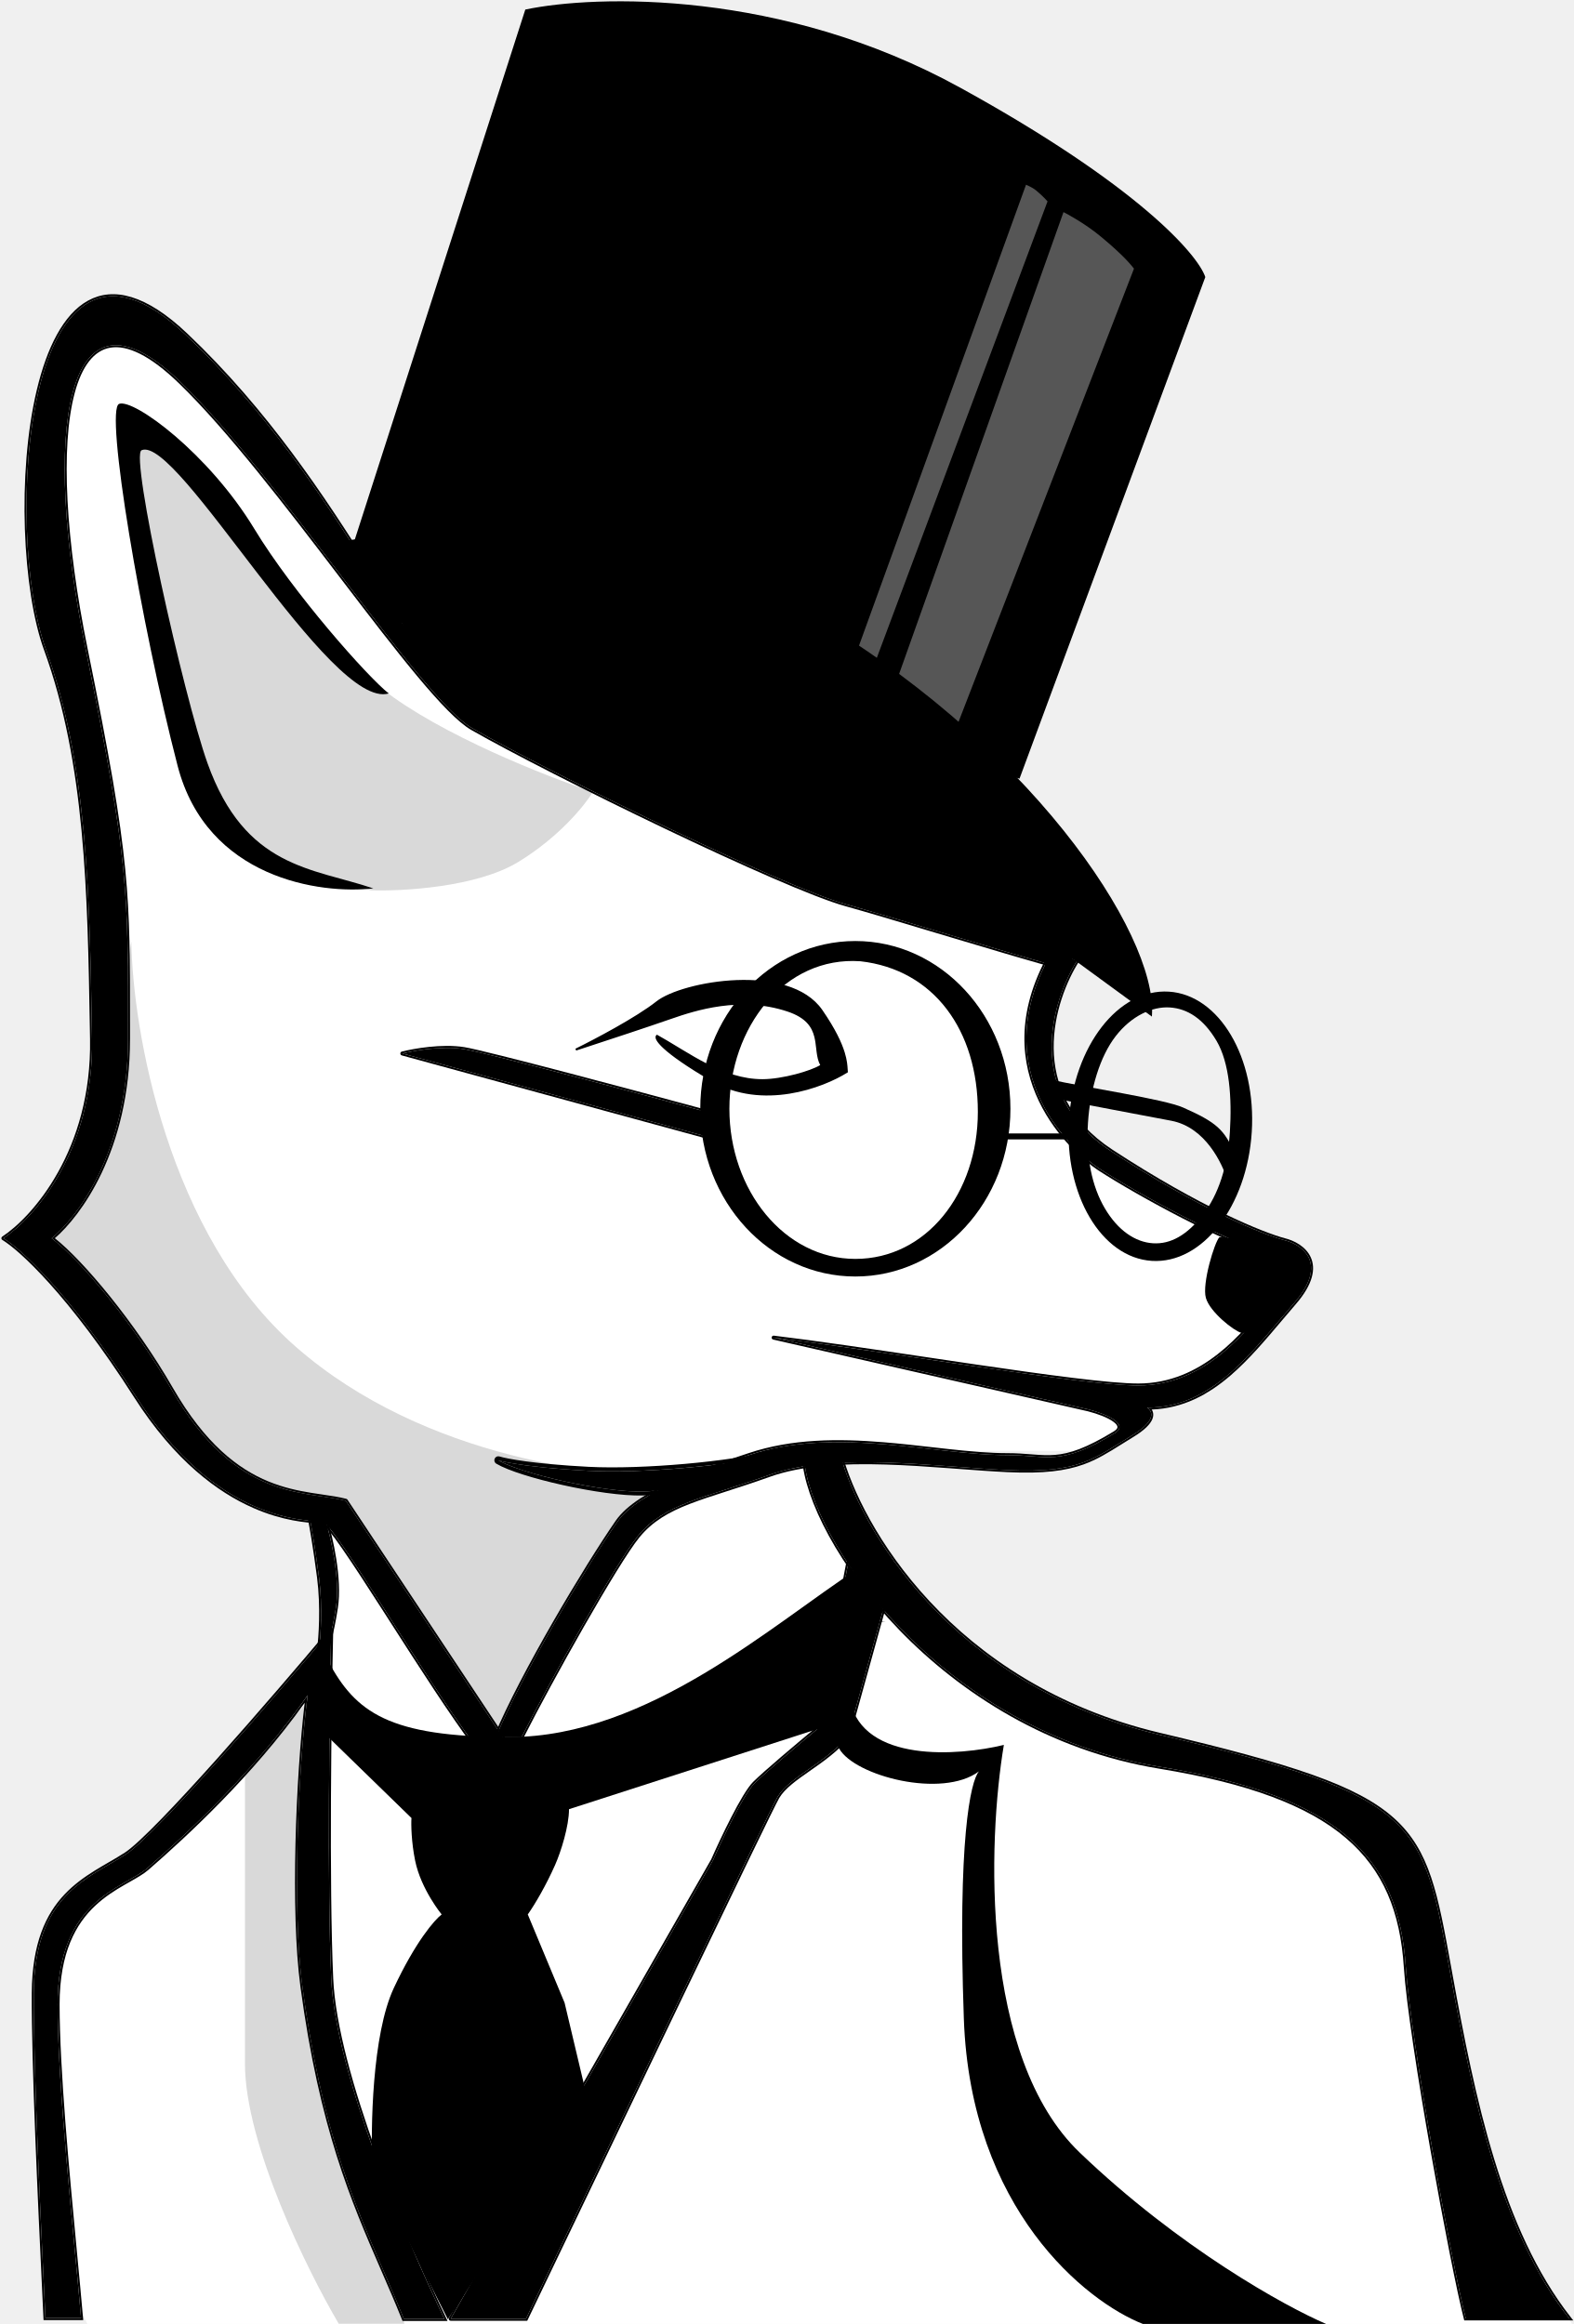
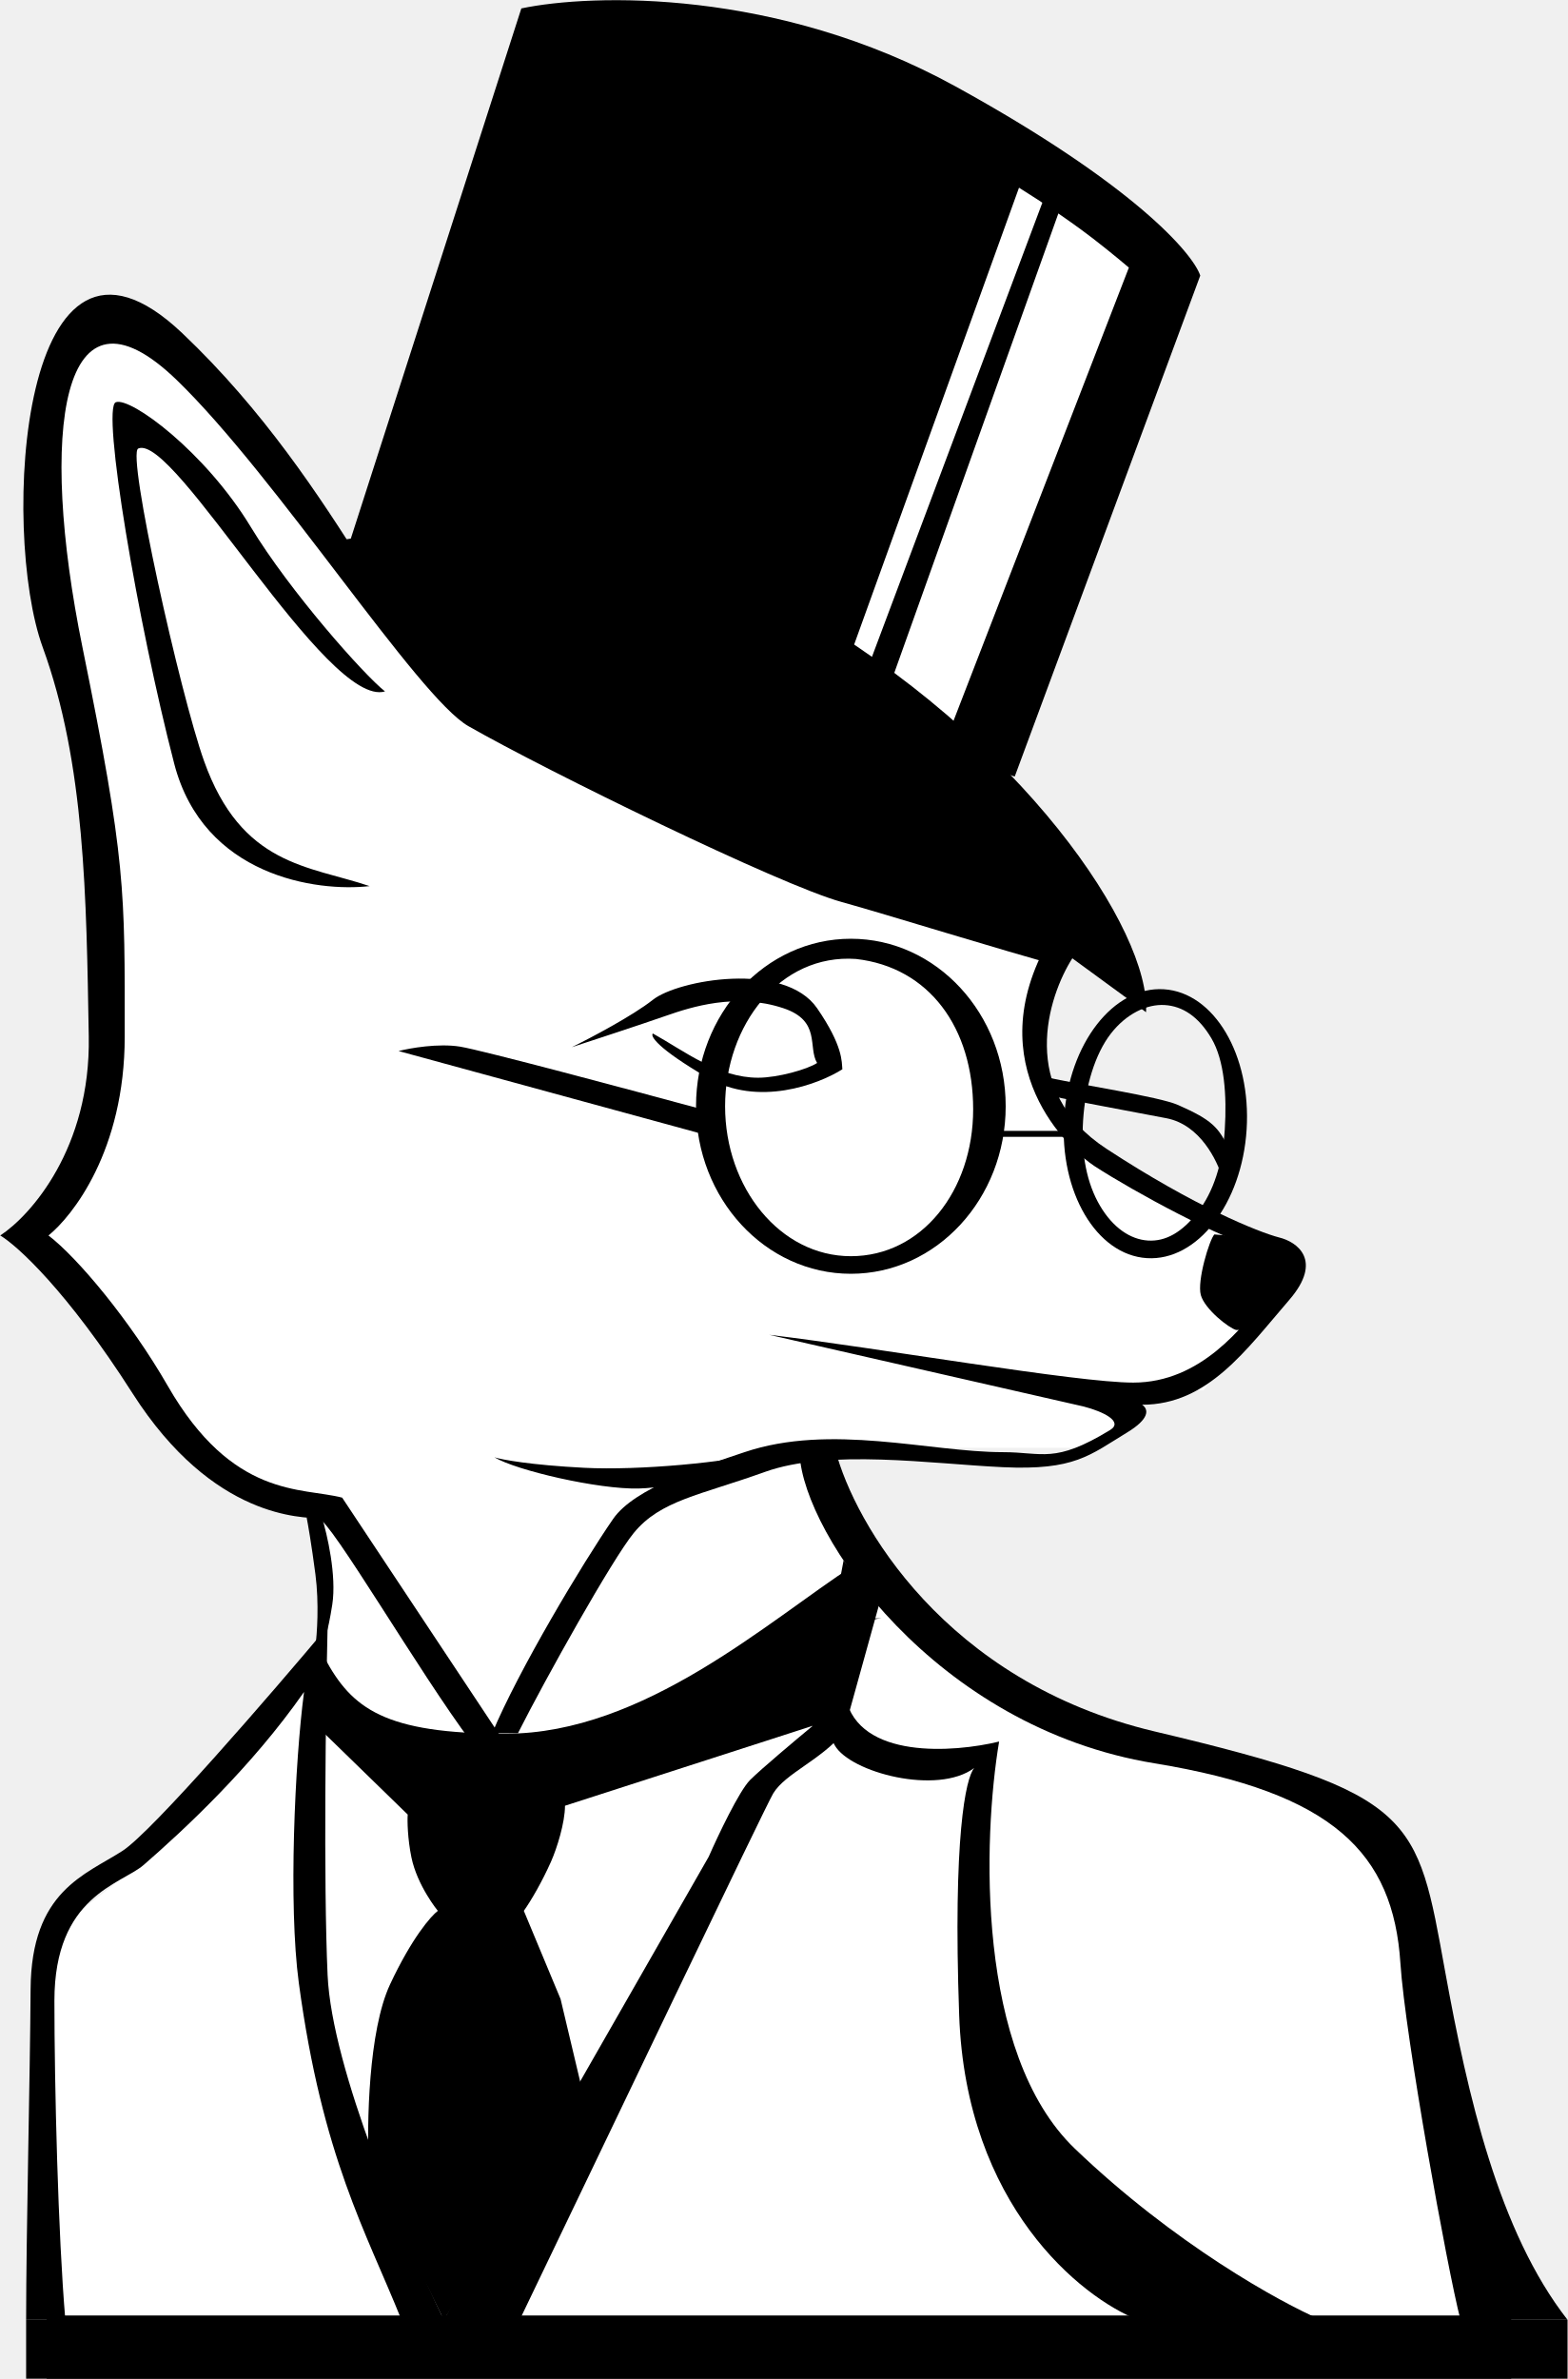
- <svg xmlns="http://www.w3.org/2000/svg" width="792" height="1170" viewBox="0 0 792 1170" fill="none">
-   <path d="M791.321 1169.97H43.951L21.719 1123.46V1024.91L32.153 971.582L58.818 950.713L120.266 886.948L163.163 844.051V769.851L153.888 758.257L112.15 740.867L84.325 709.564L50.703 662.03L14.763 624.93L32.153 607.539L58.818 528.702L43.951 379.143L21.719 263.205L32.153 177.412L58.818 162.34L102.874 187.846L172.437 281.755L534.161 474.211L522.567 528.702L534.161 557.686L579.377 599.423L640.823 624.93L654.736 640.001L608.361 701.448H579.377L570.102 716.52L555.03 730.432H534.161H417.064L424.021 769.851L522.567 860.282L654.736 903.179L713.864 950.713L735.892 1085.2L791.321 1169.97Z" fill="white" />
-   <path d="M170.518 1169.89H203.569L170.518 1050.67L159.894 946.797V851.184L123.302 891.317V1038.87C123.302 1079.47 154.779 1143.14 170.518 1169.89Z" fill="#D9D9D9" />
-   <path d="M260.704 434.062C239.933 446.65 202.744 448.748 186.746 448.224L133.245 434.062L104.134 404.951L80.531 333.354L70.302 235.793V216.123L112.002 252.315C126.426 274.083 162.671 323.44 192.254 346.729C221.837 370.018 275.391 391.051 298.469 398.657C294.536 405.213 281.475 421.473 260.704 434.062Z" fill="#D9D9D9" />
-   <path d="M148.991 678.106C84.302 621.503 66.782 518.405 66.108 473.932L49.936 575.008L13.548 623.525L66.108 678.106L110.582 742.795L169.206 765.032L233.895 862.066L258.154 874.195L308.692 781.204L345.08 742.795C306.671 744.817 213.68 734.709 148.991 678.106Z" fill="#D9D9D9" />
-   <path d="M160.579 794.045C162.524 808.959 161.39 824.574 160.579 830.517H163.821C164.631 829.572 166.82 824.033 169.089 809.444C171.358 794.855 166.522 773.918 163.821 765.272H156.121C156.797 768.65 158.634 779.132 160.579 794.045Z" fill="black" />
-   <path fill-rule="evenodd" clip-rule="evenodd" d="M159.826 831.175C159.636 830.957 159.549 830.668 159.588 830.382C160.39 824.5 161.518 808.977 159.587 794.175C157.644 779.277 155.81 768.818 155.141 765.469C155.082 765.175 155.158 764.87 155.348 764.638C155.538 764.407 155.822 764.272 156.121 764.272H163.821C164.258 764.272 164.645 764.557 164.775 764.974C166.14 769.342 168.036 776.786 169.307 784.976C170.576 793.152 171.235 802.153 170.077 809.598C168.938 816.919 167.816 821.992 166.871 825.367C166.398 827.054 165.966 828.328 165.594 829.251C165.237 830.139 164.898 830.797 164.58 831.168C164.39 831.39 164.113 831.517 163.821 831.517H160.579C160.29 831.517 160.016 831.393 159.826 831.175ZM160.579 830.517H163.821C164.631 829.572 166.82 824.033 169.089 809.444C171.358 794.855 166.522 773.918 163.821 765.272H156.121C156.178 765.556 156.243 765.89 156.315 766.272C157.106 770.442 158.797 780.385 160.579 794.045C162.424 808.186 161.499 822.958 160.707 829.517C160.664 829.876 160.621 830.21 160.579 830.517Z" fill="black" />
-   <path d="M583.681 873.36C477.858 848.326 432.379 767.987 422.896 731.953C422.896 731.953 404.662 732.083 404.768 733.968C407.034 774.252 472.815 871.295 583.681 889.441C673.665 904.168 704.066 934.611 707.655 990.276C710 1026.65 731.159 1141.38 737.852 1167.18H789.878C755.129 1122.75 741.564 1056.84 730.185 994.261C715.961 916.031 715.961 904.652 583.681 873.36Z" fill="black" />
-   <path fill-rule="evenodd" clip-rule="evenodd" d="M422.889 730.953C423.346 730.95 423.747 731.257 423.863 731.699C433.272 767.451 478.518 847.455 583.912 872.387C616.985 880.21 641.833 886.799 660.713 893.508C679.59 900.217 692.577 907.072 701.874 915.466C719.858 931.704 723.817 953.539 730.452 990.133C730.687 991.431 730.926 992.747 731.169 994.082C742.557 1056.72 756.095 1122.36 790.666 1166.56L791.93 1168.18H737.078L736.884 1167.43C733.526 1154.48 726.557 1119.31 720.138 1082.86C713.721 1046.42 707.834 1008.59 706.657 990.34C704.875 962.695 696.453 941.456 677.419 925.269C658.33 909.036 628.452 897.781 583.52 890.427C527.833 881.313 483.486 852.388 452.782 820.702C437.429 804.859 425.474 788.312 417.211 773.183C408.959 758.074 404.348 744.305 403.769 734.024C403.737 733.452 404.073 733.064 404.321 732.861C404.571 732.656 404.878 732.512 405.164 732.404C405.747 732.184 406.53 732.012 407.394 731.871C409.142 731.585 411.453 731.39 413.733 731.255C416.022 731.12 418.31 731.045 420.024 731.003C420.882 730.982 421.597 730.97 422.098 730.962C422.349 730.959 422.546 730.957 422.681 730.955L422.835 730.954L422.889 730.953C422.889 730.953 422.889 730.953 422.896 731.953C422.896 731.953 404.662 732.083 404.768 733.968C407.034 774.252 472.815 871.295 583.681 889.441C673.665 904.168 704.066 934.611 707.655 990.276C710 1026.65 731.159 1141.38 737.852 1167.18H789.878C789.618 1166.84 789.36 1166.51 789.102 1166.18C754.927 1121.76 741.479 1056.38 730.185 994.261C729.957 993.006 729.732 991.768 729.511 990.547C715.927 915.66 713.839 904.15 583.681 873.36C477.858 848.326 432.379 767.987 422.896 731.953L422.889 730.953Z" fill="black" />
-   <path d="M589.728 564.258C606.861 567.596 615.225 585.767 617.821 594.019C619.675 592.35 624.35 586.833 621.436 580.39C616.151 568.709 612.535 565.093 595.569 557.583C585.922 553.313 546.432 547.478 528.261 543.398L532.155 553.133C543.837 555.729 572.595 560.921 589.728 564.258Z" fill="black" />
-   <path d="M264.428 4.812L178.385 272.294L339.248 339.632L513.205 392.006L606.73 139.488C602.989 128.265 573.061 93.474 483.277 44.093C393.493 -5.289 299.968 -2.67 264.428 4.812Z" fill="black" />
-   <path d="M542.38 483.382C529.839 502.926 514.655 550.322 559.392 579.605C604.13 608.888 636.102 621.632 646.496 624.343C655.421 626.49 668.932 635.799 651.579 655.863C629.888 680.943 610.625 708.669 577.41 708.669C580.886 711.038 581.162 715.792 569.899 722.63C550.919 734.154 543.463 741.841 507.198 740.147C470.934 738.452 419.802 730.81 387.113 742.578C354.423 754.347 334.569 756.815 321.057 773.377C310.248 786.627 276.939 846.102 262.701 874.287H249.733C262.808 842.878 295.158 788.734 310.727 766.206C321.607 750.462 355.91 739.671 376.959 732.577C420.545 717.887 470.387 732.577 507.198 732.577C527.408 732.577 533.168 738.572 561.24 721.443C568.23 717.178 557.753 712.091 547.927 709.555L389.431 673.418C445.063 680.075 544.344 697.51 572.969 697.51C607.147 697.51 628.24 669.171 640.488 653.923C646.387 647.726 650.684 632.951 636.526 629.832C618.829 625.934 573.201 601.272 553.316 588.306C541.233 580.428 495.049 540.436 528.749 480.688L542.38 483.382Z" fill="black" />
-   <path fill-rule="evenodd" clip-rule="evenodd" d="M577.41 708.67C577.55 708.765 577.684 708.863 577.813 708.966C578.081 709.181 578.325 709.412 578.539 709.659C580.777 712.248 579.766 716.64 569.899 722.631C567.814 723.897 565.868 725.116 564.007 726.282C548.933 735.73 539.479 741.655 507.198 740.147C499.531 739.789 491.199 739.165 482.517 738.514C450.137 736.089 412.891 733.298 387.113 742.578C379.177 745.435 371.997 747.744 365.481 749.84C345.157 756.376 331.289 760.836 321.057 773.377C310.248 786.627 276.939 846.102 262.701 874.287H249.733C249.871 873.957 250.011 873.623 250.153 873.287C263.487 841.741 295.322 788.497 310.727 766.206C321.009 751.328 352.209 740.873 373.373 733.781C374.605 733.368 375.802 732.967 376.959 732.577C406.795 722.522 439.561 726.232 469.073 729.575C482.675 731.115 495.585 732.577 507.198 732.577C511.701 732.577 515.486 732.875 518.96 733.148C531.082 734.101 539.422 734.756 561.24 721.443C568.23 717.178 557.753 712.092 547.927 709.556L400.426 675.926L400.424 675.925L389.431 673.419C392.61 673.799 395.932 674.215 399.375 674.66C418.962 677.195 442.473 680.698 465.979 684.201C510.641 690.857 555.286 697.51 572.969 697.51C605.672 697.51 626.395 671.565 638.853 655.967C639.415 655.264 639.96 654.581 640.488 653.923C646.388 647.726 650.684 632.951 636.526 629.832C618.829 625.934 573.201 601.272 553.316 588.306C541.233 580.428 495.049 540.436 528.749 480.688L542.38 483.382C542.19 483.678 541.999 483.98 541.809 484.288C529.394 504.357 515.332 550.766 559.392 579.605C604.13 608.888 636.102 621.632 646.496 624.343C655.421 626.49 668.932 635.799 651.579 655.863C649.173 658.645 646.797 661.46 644.428 664.266C625.777 686.357 607.593 707.897 578.962 708.649C578.613 708.658 578.262 708.664 577.911 708.667C577.744 708.669 577.578 708.67 577.41 708.67ZM579.76 709.624C579.942 709.907 580.098 710.21 580.221 710.531C580.659 711.676 580.644 712.964 580.114 714.335C579.084 716.999 576.087 720.044 570.418 723.485C568.365 724.732 566.439 725.939 564.589 727.099C557.964 731.252 552.322 734.789 545.369 737.287C536.429 740.498 525.354 741.996 507.152 741.146C499.469 740.787 491.121 740.162 482.44 739.511C480.857 739.393 479.262 739.273 477.659 739.154C467.256 738.384 456.462 737.639 445.784 737.314C424.402 736.663 403.608 737.703 387.451 743.519C379.498 746.382 372.304 748.696 365.79 750.791L365.207 750.978C358.532 753.125 352.592 755.046 347.254 757.113C336.596 761.24 328.434 765.917 321.832 774.009C316.491 780.556 305.506 798.655 294.033 818.728C282.581 838.766 270.703 860.665 263.594 874.738C263.424 875.075 263.079 875.287 262.701 875.287H249.733C249.399 875.287 249.087 875.12 248.901 874.842C248.716 874.564 248.682 874.212 248.81 873.903C261.922 842.404 294.315 788.196 309.904 765.637C315.518 757.513 327.055 750.787 339.625 745.233C350.856 740.271 363.094 736.17 373.056 732.832C374.288 732.42 375.484 732.019 376.64 731.63C398.629 724.218 422.151 724.232 444.701 726.072C453.025 726.751 461.24 727.681 469.199 728.583C472.019 728.902 474.807 729.218 477.556 729.517C488.083 730.665 498.054 731.577 507.198 731.577C511.742 731.577 515.566 731.878 519.039 732.151C519.464 732.184 519.883 732.217 520.298 732.249C524.115 732.543 527.536 732.751 531.185 732.437C538.445 731.813 546.75 729.113 560.719 720.589C562.335 719.603 562.572 718.806 562.5 718.278C562.407 717.6 561.757 716.698 560.309 715.665C557.49 713.654 552.566 711.787 547.69 710.527C547.686 710.526 547.681 710.525 547.677 710.524L389.208 674.394C388.69 674.275 388.355 673.772 388.445 673.248C388.536 672.724 389.021 672.362 389.55 672.426C410.831 674.972 438.497 679.095 466.138 683.214C474.648 684.482 483.155 685.75 491.473 686.971C526.864 692.167 558.749 696.51 572.969 696.51C605.176 696.51 625.616 670.93 638.114 655.29C638.66 654.606 639.192 653.94 639.709 653.297C639.726 653.275 639.745 653.254 639.764 653.234C642.568 650.288 644.989 645.28 645.029 640.715C645.048 638.456 644.486 636.359 643.159 634.655C641.835 632.956 639.674 631.549 636.311 630.809C627.316 628.827 611.372 621.624 595.284 613.359C579.158 605.075 562.749 595.651 552.769 589.144C546.624 585.137 531.907 573.043 522.962 554.381C513.987 535.656 510.856 510.375 527.878 480.196C528.09 479.82 528.519 479.623 528.943 479.707L542.573 482.401C542.898 482.465 543.17 482.686 543.3 482.99C543.429 483.295 543.4 483.644 543.221 483.922C537.029 493.574 530.181 510.119 530.407 527.829C530.631 545.475 537.871 564.323 559.94 578.769C604.614 608.01 636.479 620.694 646.739 623.373C651.331 624.48 657.294 627.463 659.802 632.969C662.363 638.594 661.123 646.357 652.336 656.517C649.949 659.277 647.586 662.076 645.225 664.873C636.908 674.725 628.623 684.539 619.469 692.429C608.227 702.119 595.577 709.001 579.76 709.624Z" fill="black" />
-   <path d="M445.95 816.37C437.115 816.721 421.141 825.21 427.926 856.361C434.712 887.512 482.353 884.074 505.325 878.461C497.197 926.871 493.45 1035.69 543.495 1083.68C593.539 1131.66 647.047 1161.2 667.545 1169.97H575.302C546.675 1158.75 488.573 1112.3 485.18 1016.32C482.01 926.638 488.468 896.744 492.789 891.779C474.279 905.636 430.291 894.12 422.449 880.355C412.137 862.255 424.746 834.962 427.926 816.37H445.95Z" fill="black" />
-   <path d="M296.179 740.454C323.502 741.867 368.211 737.785 389.41 732.289L387.163 736.783C370.282 741.297 343.782 750.425 323.525 750.896C303.269 751.367 262.025 741.828 250.837 735.154C254.567 736.332 268.856 739.041 296.179 740.454Z" fill="black" />
-   <path fill-rule="evenodd" clip-rule="evenodd" d="M390.964 731.031C391.458 731.64 391.549 732.482 391.199 733.184L388.952 737.677C388.696 738.189 388.232 738.567 387.679 738.715C384.154 739.658 380.205 740.804 375.953 742.037C375.147 742.271 374.33 742.508 373.503 742.748C368.325 744.246 362.773 745.832 357.109 747.292C345.808 750.206 333.938 752.654 323.572 752.895C313.198 753.136 297.635 750.827 283.347 747.657C276.181 746.067 269.285 744.249 263.462 742.402C257.681 740.569 252.819 738.665 249.813 736.872C248.941 736.352 248.597 735.261 249.013 734.335C249.428 733.409 250.472 732.941 251.439 733.247C254.912 734.344 268.986 737.045 296.282 738.456C323.437 739.861 367.938 735.79 388.908 730.353C389.667 730.156 390.471 730.421 390.964 731.031ZM260.109 737.054C267.635 738.241 279.47 739.59 296.179 740.454C322.45 741.813 364.795 738.091 386.86 732.917C387.743 732.71 388.594 732.501 389.41 732.289L387.163 736.783C383.615 737.732 379.641 738.885 375.391 740.118C359.418 744.752 339.524 750.524 323.525 750.896C306.95 751.281 276.324 744.965 259.61 739C255.897 737.675 252.871 736.367 250.837 735.154C252.286 735.612 255.328 736.3 260.109 737.054Z" fill="black" />
-   <path d="M162.2 766.083C168.192 766.774 213.203 844.116 239.197 878.742H255.812L174.075 755.547C153.697 750.246 118.893 756.162 86.146 699.212C67.266 666.376 40.541 634.435 26.005 623.392C37.976 613.741 64.45 580.65 64.45 523.114C64.45 449.233 65.211 435.218 43.133 326.838C21.056 218.457 32.031 135.424 90.714 192.193C141.063 240.899 212.118 351.997 237.742 366.639C277.248 389.214 394.739 446.677 425.762 455.232C448.285 461.443 508.21 480.141 535.753 487.492L537.067 482.611C513.304 476.749 458.197 461.968 427.869 449.739C389.959 434.453 283.404 381.005 243.822 361.079C207.163 342.625 175.339 246.126 93.404 168.471C11.469 90.817 1.686 268.138 23.087 326.838C44.488 385.537 45.099 452.797 46.322 523.114C47.301 579.368 16.973 613.405 1.686 623.392C10.247 628.488 35.561 651.519 68.335 702.881C109.302 767.084 154.71 765.218 162.2 766.083Z" fill="black" />
-   <path fill-rule="evenodd" clip-rule="evenodd" d="M239.197 879.741C238.882 879.741 238.586 879.593 238.397 879.342C226.612 863.642 210.935 839.196 196.769 817.105C195.279 814.782 193.806 812.485 192.356 810.227C184.729 798.349 177.738 787.549 172.281 779.677C169.551 775.739 167.219 772.553 165.391 770.338C164.475 769.228 163.705 768.384 163.089 767.816C162.78 767.532 162.53 767.335 162.335 767.21C162.157 767.096 162.077 767.076 162.077 767.075C161.554 767.015 160.831 766.968 159.926 766.909C154.494 766.558 142.481 765.782 127.418 759.148C109.816 751.396 88.074 735.675 67.492 703.419C51.13 677.778 36.641 659.224 25.186 646.454C13.713 633.664 5.324 626.721 1.175 624.251C0.878 624.075 0.694 623.758 0.686 623.413C0.679 623.068 0.85 622.744 1.139 622.555C16.166 612.737 46.294 579.009 45.322 523.131C45.291 521.331 45.26 519.533 45.229 517.737C44.053 449.338 42.933 384.193 22.148 327.18C16.746 312.365 13.338 290.159 12.524 266.443C11.71 242.715 13.49 217.379 18.522 196.289C21.038 185.744 24.375 176.227 28.63 168.494C32.882 160.766 38.084 154.756 44.361 151.323C57.061 144.377 73.516 148.244 94.092 167.745C135.157 206.665 163.653 250.297 186.437 286.441C188.027 288.963 189.588 291.448 191.124 293.891C200.603 308.976 209.099 322.495 217.182 333.527C226.588 346.365 235.333 355.686 244.271 360.185C283.878 380.123 390.382 433.545 428.243 448.811C458.498 461.011 513.542 475.777 537.306 481.64C537.568 481.704 537.792 481.871 537.928 482.102C538.065 482.334 538.102 482.611 538.033 482.871L536.718 487.752C536.575 488.284 536.028 488.6 535.495 488.458C521.706 484.777 499.822 478.26 478.588 471.892C475.891 471.083 473.205 470.277 470.547 469.479C452.262 463.99 435.316 458.903 425.497 456.195C409.88 451.889 372.663 435.338 334.502 417.094C296.306 398.834 257.031 378.812 237.246 367.507C233.921 365.607 229.931 362.19 225.422 357.64C220.9 353.078 215.806 347.322 210.271 340.694C199.203 327.439 186.332 310.639 172.705 292.796C172.079 291.977 171.452 291.155 170.823 290.332C144.037 255.256 114.55 216.642 90.019 192.911C82.726 185.857 76.219 181.017 70.467 178.127C64.716 175.238 59.778 174.325 55.583 175.027C47.264 176.418 41.242 184.321 37.604 197.844C30.35 224.813 33.079 272.468 44.113 326.638C55.153 380.829 60.491 411.473 63.066 437.815C65.47 462.414 65.463 483.249 65.451 515.958C65.451 518.282 65.45 520.665 65.45 523.114C65.45 579.475 40.182 612.604 27.601 623.366C34.891 629.15 44.83 639.606 55.225 652.502C66.112 666.007 77.543 682.244 87.013 698.713C103.294 727.027 120.023 739.617 135.129 745.822C142.699 748.932 149.899 750.454 156.505 751.53C158.474 751.85 160.404 752.132 162.279 752.406C166.647 753.045 170.722 753.641 174.327 754.579C174.565 754.641 174.773 754.789 174.909 754.994L256.645 878.188C256.849 878.495 256.868 878.889 256.693 879.214C256.519 879.539 256.181 879.741 255.812 879.741H239.197ZM26.817 624.021C26.542 623.804 26.271 623.595 26.005 623.392C26.262 623.185 26.525 622.967 26.796 622.738C39.101 612.308 64.45 579.414 64.45 523.114C64.45 520.67 64.451 518.293 64.451 515.975C64.475 448.203 64.481 431.633 43.133 326.837C21.056 218.457 32.031 135.424 90.714 192.192C115.301 215.977 144.825 254.639 171.585 289.682C199.625 326.401 224.631 359.146 237.742 366.638C277.248 389.213 394.739 446.676 425.762 455.231C435.593 457.942 452.55 463.032 470.83 468.52C494.429 475.604 520.232 483.349 535.753 487.492L537.067 482.611C536.749 482.532 536.425 482.452 536.096 482.37C511.833 476.354 457.791 461.804 427.869 449.739C389.959 434.453 283.404 381.004 243.822 361.078C226.77 352.494 210.764 327.024 190.274 294.419C166.715 256.928 137.227 210.004 93.404 168.471C11.469 90.816 1.686 268.138 23.087 326.837C43.931 384.011 45.053 449.305 46.228 517.636C46.259 519.46 46.29 521.286 46.322 523.114C47.281 578.266 18.148 612.064 2.601 622.778C2.29 622.992 1.985 623.197 1.686 623.392C1.978 623.565 2.288 623.76 2.618 623.975C11.978 630.088 36.676 653.267 68.335 702.881C106.327 762.421 148.138 765.14 159.984 765.911C160.912 765.971 161.656 766.019 162.2 766.082C165.481 766.461 180.459 789.818 197.608 816.561C211.78 838.661 227.435 863.074 239.197 878.741H255.812L174.075 755.547C170.525 754.623 166.537 754.04 162.198 753.406C141.632 750.399 113.187 746.239 86.146 699.212C67.612 666.978 41.519 635.607 26.817 624.021Z" fill="black" />
-   <path d="M570.824 135.248L480.6 368.354L463.096 383.231L446.44 356.581L535.345 106.787C537.381 107.757 546.387 112.73 553.663 118.722C562.307 125.841 567.811 131.302 570.824 135.248Z" fill="#565656" />
-   <path d="M527.318 101.377L437.091 342.639L426.031 342.639L516.48 93.006C516.48 93.006 519.532 94.218 521.502 95.826C524.851 98.557 527.318 101.377 527.318 101.377Z" fill="#565656" />
-   <path d="M515.286 463.984C502.151 454.813 452.607 423.924 359.507 373.735C306.111 344.95 250.26 324.8 196.928 311.782L171.278 273.342C237.583 261.061 321.379 260.763 401.649 306.583C517.8 372.884 581.868 470.39 579.389 510.841L515.286 463.984Z" fill="black" />
-   <path fill-rule="evenodd" clip-rule="evenodd" d="M170.441 272.988L171.187 272.85C237.56 260.556 321.488 260.249 401.897 306.148C460.028 339.33 505.131 380.324 535.396 418.093C550.528 436.977 561.956 455.063 569.449 470.971C576.936 486.866 580.515 500.636 579.888 510.872L579.832 511.785L515 464.394C514.998 464.393 514.996 464.392 514.995 464.391C501.877 455.232 452.354 424.356 359.269 374.175C305.915 345.412 250.105 325.277 196.809 312.268L196.62 312.222L170.441 272.988ZM172.115 273.696L197.235 311.343C250.547 324.371 306.37 344.521 359.744 373.295C452.848 423.486 502.413 454.386 515.572 463.574L515.581 463.581L578.935 509.89C579.286 499.993 575.776 486.752 568.544 471.397C561.092 455.574 549.709 437.554 534.615 418.718C504.428 381.046 459.422 340.136 401.402 307.017C321.57 261.447 238.233 261.563 172.115 273.696Z" fill="black" />
-   <path fill-rule="evenodd" clip-rule="evenodd" d="M430.569 633.785C466.282 633.785 492.231 600.751 492.231 559.758C492.231 518.766 470.142 488.119 433.129 483.941C394.921 481.254 367.161 517.208 367.161 558.2C367.161 599.192 394.855 633.785 430.569 633.785ZM430.569 642.648C473.682 642.648 508.632 604.839 508.632 558.2C508.632 511.561 473.682 473.752 430.569 473.752C387.455 473.752 352.505 511.561 352.505 558.2C352.505 604.839 387.455 642.648 430.569 642.648Z" fill="black" />
-   <path d="M165.252 836.339V874.508L207.126 915.27C206.879 918.358 207.069 927.452 208.979 936.763C211.944 951.215 222.32 963.815 222.32 963.815C218.861 966.409 209.201 977.452 198.233 1000.87C187.264 1024.29 186.498 1071.65 187.486 1092.4L225.447 1167.61L296.433 1059.79C294.457 1051.52 289.244 1029.63 284.204 1008.28L265.676 963.815C269.505 958.38 274.94 948.992 279.387 938.987C282.366 932.285 286.428 919.347 286.428 910.823L412.792 870.061L431.803 789.781C389.187 817.45 326.295 874.508 256.629 874.508C195.444 874.508 178.963 861.908 165.252 836.339Z" fill="black" />
-   <path fill-rule="evenodd" clip-rule="evenodd" d="M605.486 611.577C613.361 601.421 618.016 587.089 619.101 569.914C620.186 552.738 618.912 535.069 612.377 524.003C605.814 512.887 597.742 507.756 588.845 507.194C579.948 506.632 569.525 511.448 561.615 521.649C553.74 531.805 548.748 548.177 547.663 565.352C546.578 582.528 549.643 597.291 556.178 608.357C562.742 619.473 571.477 625.352 580.374 625.914C589.271 626.476 597.575 621.778 605.486 611.577ZM579.814 634.779C605.229 636.384 627.748 607.343 630.112 569.914C632.477 532.485 613.791 500.841 588.377 499.235C562.962 497.63 540.443 526.671 538.078 564.1C535.714 601.529 554.4 633.173 579.814 634.779Z" fill="black" />
-   <path d="M166.74 996.166C168.874 1043.66 203.988 1126.41 223.702 1167.47H203.305C185.44 1122.93 164.094 1088.16 152.22 1000.07C146.925 960.79 150.203 888.718 154.866 853.435C128.205 891.625 93.993 923.272 74.037 940.625C62.66 950.519 29.001 956.039 29.001 1009.08C29.001 1051.51 37.133 1124.63 40.807 1167.02H22.872C20.821 1123.51 16.774 1043.09 16.995 1003.35C17.271 953.68 44.591 945.678 63.356 933.535C78.369 923.821 138.534 854.141 166.74 820.516C165.85 859.277 164.605 948.674 166.74 996.166Z" fill="black" />
-   <path fill-rule="evenodd" clip-rule="evenodd" d="M225.292 1168.47H202.628L202.376 1167.84C198.966 1159.33 195.424 1151.18 191.843 1142.93C176.697 1108.06 160.849 1071.57 151.229 1000.21C146.11 962.227 148.979 893.809 153.374 857.277C127.004 894.102 94.097 924.507 74.694 941.38C72.297 943.463 68.949 945.358 65.258 947.446C64.421 947.92 63.565 948.404 62.699 948.903C57.963 951.629 52.77 954.858 47.937 959.401C38.321 968.44 30.001 982.807 30.001 1009.08C30.001 1041.79 34.842 1092.78 38.742 1133.85C39.894 1145.99 40.964 1157.26 41.803 1166.94L41.898 1168.02H21.919L21.874 1167.07C21.684 1163.05 21.477 1158.7 21.258 1154.11C19.11 1109.03 15.794 1039.44 15.995 1003.35C16.134 978.305 23.101 963.627 32.516 953.683C37.204 948.731 42.468 944.988 47.707 941.732C50.073 940.262 52.444 938.886 54.752 937.545C54.998 937.403 55.242 937.261 55.486 937.119C58.03 935.641 60.49 934.199 62.813 932.696C66.454 930.34 72.95 924.252 81.16 915.809C89.339 907.4 99.138 896.74 109.355 885.325C129.79 862.498 151.875 836.68 165.974 819.873C166.246 819.548 166.695 819.43 167.092 819.58C167.49 819.73 167.749 820.114 167.739 820.539C166.85 859.304 165.606 948.668 167.739 996.122C168.799 1019.7 178.063 1052.14 189.569 1083.89C201.064 1115.61 214.757 1146.53 224.604 1167.03L225.292 1168.47ZM153.631 855.192C154.045 854.608 154.456 854.022 154.866 853.435C154.774 854.131 154.683 854.841 154.592 855.565C150.077 891.549 147.03 961.565 152.22 1000.07C161.821 1071.29 177.614 1107.66 192.753 1142.52C196.337 1150.77 199.885 1158.94 203.305 1167.47H223.702C223.544 1167.14 223.384 1166.8 223.223 1166.47C203.425 1125.08 168.857 1043.28 166.74 996.166C164.634 949.316 165.817 861.686 166.704 822.114C166.716 821.572 166.728 821.039 166.74 820.516C166.402 820.919 166.059 821.327 165.712 821.74C137.098 855.804 78.189 923.938 63.356 933.535C60.786 935.199 58.055 936.784 55.255 938.41C37.614 948.652 17.233 960.485 16.995 1003.35C16.794 1039.42 20.109 1108.98 22.257 1154.06C22.476 1158.66 22.683 1163 22.872 1167.02H40.807C40.778 1166.69 40.749 1166.36 40.72 1166.02C39.897 1156.59 38.862 1145.7 37.75 1133.99C33.849 1092.91 29.001 1041.85 29.001 1009.08C29.001 966.821 50.366 954.727 64.806 946.552C68.491 944.467 71.725 942.636 74.037 940.625C93.686 923.539 127.156 892.595 153.631 855.192Z" fill="black" />
-   <path d="M426.809 452.571L538.744 486.676L543.99 467.438L392.705 342.387L197.695 303.035L209.064 329.269L237.047 363.374L301.759 395.73L426.809 452.571Z" fill="black" />
-   <path d="M202.524 530.376L356.725 572.471V560.064C320.242 550.168 244.53 529.933 233.541 528.16C222.552 526.388 208.284 528.899 202.524 530.376Z" fill="black" />
-   <path fill-rule="evenodd" clip-rule="evenodd" d="M357.332 573.266C357.084 573.455 356.762 573.518 356.461 573.435L202.261 531.341C201.823 531.221 201.52 530.822 201.524 530.368C201.527 529.914 201.836 529.52 202.276 529.407C208.081 527.918 222.508 525.368 233.7 527.173C239.257 528.069 260.999 533.59 285.827 540.098C310.692 546.617 338.743 554.15 356.986 559.099C357.422 559.217 357.725 559.612 357.725 560.064V572.471C357.725 572.782 357.579 573.076 357.332 573.266ZM356.725 572.471V560.064C320.242 550.168 244.53 529.933 233.541 528.16C223.681 526.57 211.18 528.428 204.555 529.894C203.797 530.062 203.116 530.224 202.524 530.376L356.725 572.471Z" fill="black" />
-   <path d="M358.913 936.507L226.863 1167.38H264.763C307.798 1077.91 387.353 911.402 391.41 904.64C397.52 894.457 415.577 887.781 426.911 873.929L444.661 809.972L426.911 787.15L411.127 870.731C402.966 877.476 385.268 892.341 379.764 897.845C374.26 903.349 363.57 925.913 358.913 936.507Z" fill="black" />
-   <path fill-rule="evenodd" clip-rule="evenodd" d="M225.998 1167.89C225.819 1167.58 225.818 1167.2 225.995 1166.89L358.019 936.057C360.356 930.744 364.19 922.462 368.132 914.809C370.109 910.972 372.118 907.282 373.984 904.2C375.836 901.14 377.588 898.606 379.057 897.138C384.54 891.655 401.948 877.025 410.212 870.19L425.928 786.965C426.001 786.579 426.294 786.271 426.676 786.178C427.058 786.086 427.459 786.226 427.7 786.536L445.45 809.358C445.644 809.608 445.709 809.935 445.624 810.24L427.874 874.197C427.837 874.331 427.772 874.455 427.685 874.563C421.925 881.602 414.474 886.803 407.804 891.459L407.774 891.481C404.418 893.823 401.271 896.02 398.581 898.262C395.891 900.504 393.712 902.747 392.268 905.155C391.284 906.795 385.581 918.403 376.862 936.4C368.161 954.357 356.492 978.599 343.605 1005.43C332.037 1029.51 319.487 1055.67 307.221 1081.25C292.158 1112.65 277.524 1143.16 265.664 1167.82L265.392 1168.38H226.863C226.506 1168.38 226.177 1168.19 225.998 1167.89ZM411.127 870.731C402.966 877.476 385.268 892.341 379.764 897.845C374.26 903.349 363.57 925.913 358.913 936.507L226.863 1167.38H264.763C276.624 1142.72 291.258 1112.21 306.321 1080.81C345.914 998.264 388.471 909.539 391.41 904.64C394.462 899.554 400.496 895.342 407.183 890.673C413.883 885.997 421.239 880.862 426.911 873.93L444.661 809.972L426.911 787.15L411.127 870.731Z" fill="black" />
-   <path d="M330.747 504.527C320.556 512.595 299.254 523.813 289.877 528.413C301.731 524.521 322.887 517.624 337.648 512.49C349.856 508.243 372.68 500.812 396.565 508.774C415.673 515.143 408.773 528.413 413.55 536.375C408.773 539.56 393.766 543.806 383.826 543.806C363.656 543.806 346.671 530.359 330.747 521.513C329.332 522.751 332.871 528.944 358.348 543.806C383.826 558.668 414.258 547.168 426.289 539.56C425.935 535.844 426.714 527.882 413.55 508.774C397.096 484.888 343.486 494.443 330.747 504.527Z" fill="black" />
-   <path fill-rule="evenodd" clip-rule="evenodd" d="M346.878 498.06C339.824 499.995 334.163 502.461 331.058 504.92C322.625 511.596 306.655 520.397 296.048 525.863C308.169 521.888 325.084 516.33 337.483 512.017C349.694 507.77 372.663 500.28 396.723 508.3C401.558 509.911 404.788 511.973 406.974 514.313C409.162 516.655 410.272 519.244 410.917 521.858C411.394 523.788 411.62 525.759 411.836 527.641C411.91 528.284 411.983 528.917 412.064 529.534C412.386 531.987 412.841 534.221 413.979 536.118L414.224 536.527L413.828 536.791C411.365 538.433 406.35 540.307 400.751 541.769C395.137 543.234 388.855 544.306 383.826 544.306C373.629 544.306 364.258 540.907 355.467 536.422C351.071 534.18 346.812 531.662 342.664 529.156C341.909 528.701 341.159 528.246 340.412 527.793C337.212 525.852 334.077 523.951 330.982 522.217C330.994 522.428 331.081 522.747 331.32 523.192C331.812 524.105 332.869 525.415 334.8 527.182C338.654 530.707 345.872 535.949 358.6 543.374C371.211 550.73 385.062 551.571 397.282 549.615C409.333 547.686 419.758 543.042 425.765 539.298C425.743 539.021 425.725 538.724 425.706 538.405C425.595 536.548 425.438 533.951 424.246 530.087C422.769 525.304 419.7 518.583 413.138 509.058C409.108 503.208 402.785 499.378 395.316 497.094C387.846 494.809 379.264 494.081 370.775 494.411C362.288 494.742 353.916 496.129 346.878 498.06ZM395.608 496.137C403.216 498.464 409.765 502.398 413.962 508.49C420.564 518.074 423.687 524.887 425.201 529.792C426.433 533.782 426.596 536.509 426.706 538.365C426.732 538.792 426.755 539.173 426.787 539.512L426.816 539.818L426.556 539.982C420.488 543.819 409.809 548.623 397.44 550.603C385.067 552.583 370.964 551.744 358.096 544.238C345.347 536.8 338.057 531.516 334.125 527.92C332.164 526.125 331.01 524.726 330.44 523.666C330.155 523.136 329.997 522.657 329.982 522.234C329.967 521.795 330.108 521.408 330.418 521.137L330.683 520.905L330.99 521.076C334.258 522.891 337.571 524.9 340.937 526.941C341.682 527.393 342.43 527.847 343.181 528.3C347.326 530.804 351.56 533.306 355.922 535.531C364.646 539.982 373.853 543.306 383.826 543.306C388.738 543.306 394.929 542.255 400.498 540.801C405.783 539.421 410.435 537.698 412.88 536.209C411.808 534.224 411.375 531.972 411.072 529.664C410.987 529.013 410.912 528.359 410.836 527.703C410.622 525.839 410.406 523.96 409.946 522.097C409.331 519.601 408.285 517.181 406.243 514.995C404.199 512.807 401.126 510.821 396.407 509.248C372.696 501.345 350.018 508.716 337.812 512.962C324.813 517.483 306.859 523.37 294.662 527.37C293.003 527.913 291.451 528.422 290.033 528.888L289.656 527.964C299.038 523.362 320.294 512.166 330.437 504.135C333.701 501.551 339.519 499.042 346.613 497.095C353.724 495.145 362.171 493.745 370.736 493.412C379.299 493.079 388 493.811 395.608 496.137Z" fill="black" />
-   <path d="M89.418 385.583C104.145 442.286 161.216 450.324 187.911 447.256C157.18 436.899 123.342 437.192 104.427 384.146C92.413 350.458 65.322 229.282 71.26 226.671C89.418 218.685 166.336 357.811 195.683 349.115C185.155 340.875 147.606 298.556 128.022 266.238C104.97 228.197 67.326 200.565 59.963 203.327C52.599 206.088 71.008 314.706 89.418 385.583Z" fill="black" />
-   <path d="M607.009 653.393C609.014 660.521 621.095 670.012 624.825 670.99H629.711L650.037 643.146L642.798 625.326L613.84 622.82C611.377 625.326 605.004 646.265 607.009 653.393Z" fill="black" />
-   <path fill-rule="evenodd" clip-rule="evenodd" d="M543.99 573.623H502.905V570.623H543.99V573.623Z" fill="black" />
+ <svg xmlns="http://www.w3.org/2000/svg" width="3639" height="5521" viewBox="0 0 3639 5521" fill="none">
+   <path d="M3638.38 5383.63H144.462L92.787 5169.3V4715.63L140.821 4470.12L263.577 4374.05L546.454 4080.51L743.932 3883.03V3541.45L701.234 3488.08L509.094 3408.02L381 3263.92L226.22 3045.09L60.766 2874.3L140.821 2794.25L263.577 2431.32L195.137 1742.82L92.787 1209.1L140.821 814.148L263.577 744.765L466.392 862.183L786.626 1294.5L1571.59 1717.4L2280.09 284.305L2686.67 614.398L2171.4 2003.21L2451.84 2180.47L2398.47 2431.32L2451.84 2564.75L2659.99 2756.89L2942.87 2874.3L3006.91 2943.69L2793.43 3226.56H2659.99L2617.3 3295.94L2547.91 3359.99H2451.84H1912.78L1944.81 3541.45L2398.47 3957.75L3006.91 4155.23L3279.11 4374.05L3440.37 5281.91L3638.38 5383.63Z" fill="white" />
+   <rect x="60.648" y="5383.64" width="3577.72" height="136.676" fill="black" />
+   <rect x="108.391" y="5373.61" width="3399.23" height="146.711" fill="black" />
+   <path d="M732.046 3653.02C741.001 3721.67 735.777 3793.56 732.046 3820.92H746.969C750.7 3816.57 760.774 3791.07 771.222 3723.91C781.669 3656.75 759.406 3560.36 746.969 3520.56H711.523C714.633 3536.11 723.09 3584.37 732.046 3653.02Z" fill="black" />
+   <path d="M2679.75 4018.14C2192.58 3902.89 1983.22 3533.05 1939.57 3367.16C1939.57 3367.16 1855.62 3367.76 1856.11 3376.44C1866.54 3561.89 2169.37 4008.63 2679.75 4092.17C3093.99 4159.96 3233.95 4300.11 3250.47 4556.36C3261.26 4723.81 3359.06 5264.89 3389.87 5383.64H3638.37C3478.4 5179.13 3406.57 4862.82 3354.18 4574.71C3288.7 4214.57 3288.7 4162.19 2679.75 4018.14Z" fill="black" />
+   <path d="M2707.59 2595.15C2786.46 2610.52 2824.96 2694.17 2836.91 2732.15C2845.45 2724.47 2866.97 2699.07 2853.55 2669.42C2829.22 2615.64 2812.58 2598.99 2734.47 2564.42C2690.06 2544.76 2508.27 2517.9 2424.62 2499.12L2442.55 2543.94C2496.32 2555.89 2628.71 2579.79 2707.59 2595.15Z" fill="black" />
+   <path d="M2489.62 2222.89C2431.89 2312.86 2361.98 2531.05 2567.94 2665.85C2773.89 2800.66 2921.07 2859.33 2968.92 2871.81C3010.01 2881.69 3072.21 2924.54 2992.32 3016.91C2892.47 3132.37 2803.79 3260.01 2650.88 3260.01C2666.88 3270.91 2668.15 3292.8 2616.3 3324.28C2528.93 3377.33 2494.61 3412.72 2327.66 3404.92C2160.71 3397.12 1925.33 3361.93 1774.84 3416.11C1624.35 3470.29 1532.95 3481.65 1470.75 3557.89C1420.99 3618.89 1267.65 3892.69 1202.1 4022.44H1142.41C1202.6 3877.85 1351.52 3628.59 1423.19 3524.88C1473.28 3452.4 1631.19 3402.73 1728.1 3370.07C1928.75 3302.44 2158.2 3370.07 2327.66 3370.07C2420.7 3370.07 2447.21 3397.67 2576.44 3318.81C2608.62 3299.18 2560.39 3275.76 2515.15 3264.09L1785.51 3097.73C2041.62 3128.37 2498.66 3208.63 2630.44 3208.63C2787.78 3208.63 2884.88 3078.18 2941.27 3007.98C2968.42 2979.45 2988.2 2911.43 2923.03 2897.08C2841.55 2879.13 2631.5 2765.6 2539.96 2705.91C2484.34 2669.64 2267.04 2473.97 2435.97 2179.78L2489.62 2222.89Z" fill="black" />
+   <path d="M2045.68 3755.8C2005.01 3757.42 1931.47 3796.5 1962.71 3939.9C1993.94 4083.31 2213.26 4067.48 2319.02 4041.64C2281.6 4264.5 2264.35 4765.44 2494.73 4986.36C2725.11 5207.28 2971.47 5343.28 3065.84 5383.65H2641.15C2509.36 5331.97 2241.9 5118.14 2226.28 4676.3C2211.68 4263.43 2241.41 4125.81 2261.3 4102.95C2176.09 4166.74 1973.59 4113.73 1937.49 4050.36C1890.02 3967.04 1948.06 3841.39 1962.71 3755.8H2045.68Z" fill="black" />
+   <path d="M1356.23 3406.36C1482.01 3412.87 1687.83 3394.07 1785.42 3368.77L1775.07 3389.46C1697.36 3410.24 1575.37 3452.26 1482.12 3454.43C1388.86 3456.6 1199 3412.69 1147.49 3381.96C1164.66 3387.38 1230.44 3399.85 1356.23 3406.36Z" fill="black" />
+   <path d="M739.495 3524.09C767.08 3527.27 974.292 3883.32 1093.96 4042.72H1170.44L794.165 3475.59C700.354 3451.18 540.128 3478.41 389.379 3216.24C302.461 3065.08 179.433 2918.04 112.513 2867.2C167.624 2822.77 289.497 2670.44 289.497 2405.57C289.497 2065.45 293.001 2000.93 191.367 1502C89.733 1003.06 140.257 620.817 410.407 882.155C642.19 1106.38 969.295 1617.82 1087.26 1685.23C1269.12 1789.15 1810 2053.68 1952.82 2093.07C2056.5 2121.66 2332.37 2207.74 2459.17 2241.58L2465.22 2219.11C2355.82 2192.12 2102.13 2124.08 1962.52 2067.78C1788 1997.41 1297.47 1751.36 1115.24 1659.63C946.484 1574.68 799.981 1130.44 422.79 772.95C45.6 415.464 0.562 1231.77 99.082 1502C197.601 1772.22 200.417 2081.86 206.046 2405.57C210.55 2664.53 70.934 2821.23 0.562 2867.2C39.971 2890.66 156.506 2996.69 307.382 3233.13C495.977 3528.69 705.014 3520.11 739.495 3524.09Z" fill="black" />
+   <path d="M1210.06 19.556C1373.67 -14.888 1804.22 -26.943 2217.55 200.386C2630.87 427.715 2768.65 587.878 2785.87 639.544L2355.32 1802.02L1554.5 1560.92L813.961 1250.92L1210.06 19.556ZM2048.02 1638.97L2123.17 1665.08L2205.27 1693.17L2620.21 620.998C2620.21 620.998 2579.33 586.211 2537.3 553.83C2501.19 526.005 2465.2 501.527 2456.53 495.379L2048.02 1638.97ZM1954.04 1574.76H2004.95L2419.33 470.483C2419.33 470.483 2410.79 464.359 2391.6 452.418C2379.93 445.153 2365.18 435.583 2365.18 435.583L1954.04 1574.76Z" fill="black" />
+   <path fill-rule="evenodd" clip-rule="evenodd" d="M1974.9 2915.29C2139.31 2915.29 2258.77 2763.21 2258.77 2574.5C2258.77 2385.79 2157.08 2244.71 1986.69 2225.47C1810.8 2213.1 1683 2378.62 1683 2567.33C1683 2756.04 1810.49 2915.29 1974.9 2915.29ZM1974.9 2956.09C2173.38 2956.09 2334.27 2782.03 2334.27 2567.33C2334.27 2352.62 2173.38 2178.57 1974.9 2178.57C1776.43 2178.57 1615.53 2352.62 1615.53 2567.33C1615.53 2782.03 1776.43 2956.09 1974.9 2956.09Z" fill="black" />
+   <path d="M753.555 3847.71V4023.43L946.324 4211.08C945.187 4225.29 946.061 4267.16 954.854 4310.02C968.501 4376.55 1016.27 4434.55 1016.27 4434.55C1000.35 4446.5 955.877 4497.33 905.382 4605.15C854.886 4712.96 851.361 4930.98 855.91 5026.51L1030.02 5383.62L1357.45 4876.39C1348.35 4838.29 1324.36 4737.53 1301.16 4639.27L1215.86 4434.55C1233.49 4409.53 1258.51 4366.32 1278.98 4320.26C1292.69 4289.41 1311.39 4229.84 1311.39 4190.61L1893.11 4002.95L1980.63 3633.38C1784.45 3760.76 1494.93 4023.43 1174.21 4023.43C892.546 4023.43 816.673 3965.42 753.555 3847.71Z" fill="black" />
+   <path fill-rule="evenodd" clip-rule="evenodd" d="M2780.14 2812.96C2816.4 2766.21 2837.83 2700.23 2842.82 2621.16C2847.82 2542.09 2841.95 2460.75 2811.87 2409.81C2781.65 2358.63 2744.49 2335.01 2703.54 2332.43C2662.58 2329.84 2614.6 2352.01 2578.18 2398.97C2541.93 2445.73 2518.95 2521.09 2513.95 2600.16C2508.96 2679.23 2523.07 2747.19 2553.15 2798.14C2583.37 2849.31 2623.58 2876.37 2664.54 2878.96C2705.5 2881.55 2743.73 2859.92 2780.14 2812.96ZM2661.96 2919.77C2778.96 2927.16 2882.63 2793.47 2893.51 2621.16C2904.4 2448.85 2818.38 2303.18 2701.38 2295.79C2584.38 2288.4 2480.71 2422.09 2469.83 2594.4C2458.94 2766.7 2544.96 2912.38 2661.96 2919.77Z" fill="black" />
+   <path d="M760.381 4583.57C770.208 4802.2 939.268 5194.59 1030.02 5383.61L931.803 5383.76C849.563 5178.72 748.2 5007.05 693.54 4601.55C669.164 4420.71 684.251 4088.93 705.721 3926.5C582.984 4102.31 425.488 4248 333.62 4327.88C281.243 4373.43 126.293 4398.84 126.293 4643.02C126.293 4838.36 134.773 5188.53 151.688 5383.67H60.648C60.648 5186.08 69.951 4809.47 71.022 4616.66C72.293 4387.98 198.063 4351.14 284.451 4295.24C353.561 4250.53 630.533 3929.75 760.381 3774.95C756.286 3953.39 750.553 4364.94 760.381 4583.57Z" fill="black" />
+   <path d="M781.266 1255.72C1086.5 1199.18 1472.26 1197.81 1841.79 1408.75C2376.5 1713.97 2671.44 2162.84 2660.03 2349.06L2478.7 2216.52L2472.89 2237.81L1957.6 2080.81L1381.92 1819.14L1084.02 1670.19L955.194 1513.18L926.091 1470.63C910.126 1452.89 907.164 1434.59 899.346 1432.68L781.266 1255.72Z" fill="black" />
+   <path d="M925.117 2439.16L1634.99 2632.95V2575.83C1467.04 2530.28 1118.5 2437.12 1067.91 2428.96C1017.32 2420.8 951.635 2432.36 925.117 2439.16Z" fill="black" />
+   <path d="M1645.01 4308.87L1030.02 5383.61H1206.29C1404.41 4971.71 1775.93 4193.29 1794.61 4162.16C1822.73 4115.29 1905.86 4084.55 1958.04 4020.78L2039.75 3726.35L1958.04 3621.29L1885.38 4006.06C1847.81 4037.11 1766.33 4105.54 1740.99 4130.88C1715.66 4156.22 1666.45 4260.09 1645.01 4308.87Z" fill="black" />
+   <path d="M1515.35 2320.26C1468.44 2357.4 1370.37 2409.04 1327.2 2430.22C1381.77 2412.3 1479.17 2380.55 1547.12 2356.92C1603.32 2337.37 1708.39 2303.16 1818.35 2339.81C1906.31 2369.13 1874.55 2430.22 1896.54 2466.87C1874.55 2481.53 1805.46 2501.08 1759.7 2501.08C1666.85 2501.08 1588.66 2439.18 1515.35 2398.46C1508.84 2404.16 1525.13 2432.66 1642.42 2501.08C1759.7 2569.5 1899.8 2516.56 1955.18 2481.53C1953.56 2464.43 1957.14 2427.78 1896.54 2339.81C1820.79 2229.85 1574 2273.84 1515.35 2320.26Z" fill="black" />
+   <path d="M404.432 1772.48C472.231 2033.51 734.96 2070.51 857.849 2056.39C716.377 2008.71 560.604 2010.06 473.526 1765.86C418.223 1610.77 293.506 1052.94 320.842 1040.91C404.432 1004.15 758.528 1644.62 893.628 1604.59C845.163 1566.66 672.304 1371.84 582.148 1223.06C476.027 1047.94 302.733 920.737 268.833 933.449C234.933 946.162 319.683 1446.19 404.432 1772.48Z" fill="black" />
+   <path d="M2787.21 3005.51C2796.44 3038.33 2852.06 3082.02 2869.23 3086.52H2891.73L2985.3 2958.34L2951.97 2876.31L2818.66 2864.77C2807.32 2876.31 2777.98 2972.7 2787.21 3005.51Z" fill="black" />
+   <path fill-rule="evenodd" clip-rule="evenodd" d="M2497.05 2638.26H2307.91V2624.45H2497.05V2638.26Z" fill="black" />
</svg>
